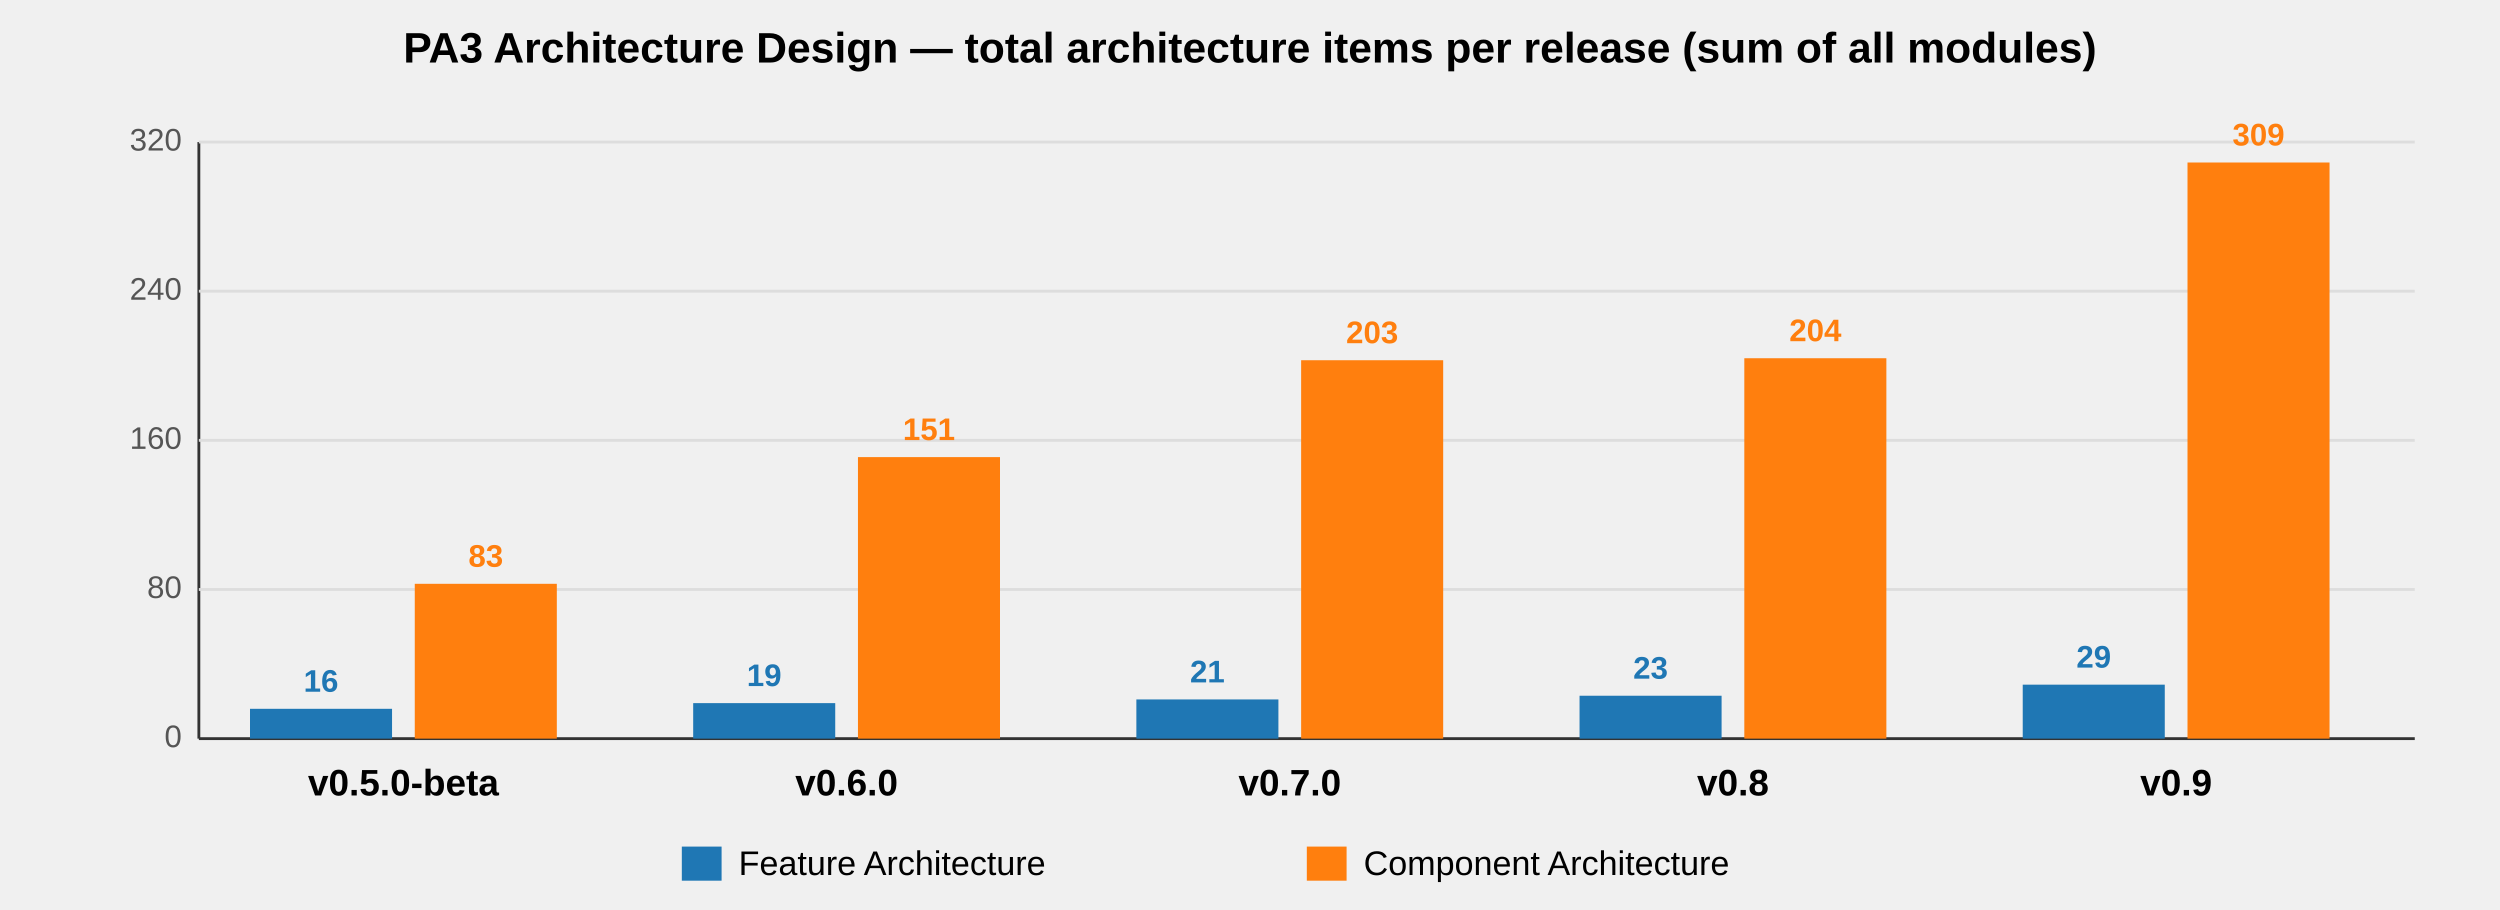
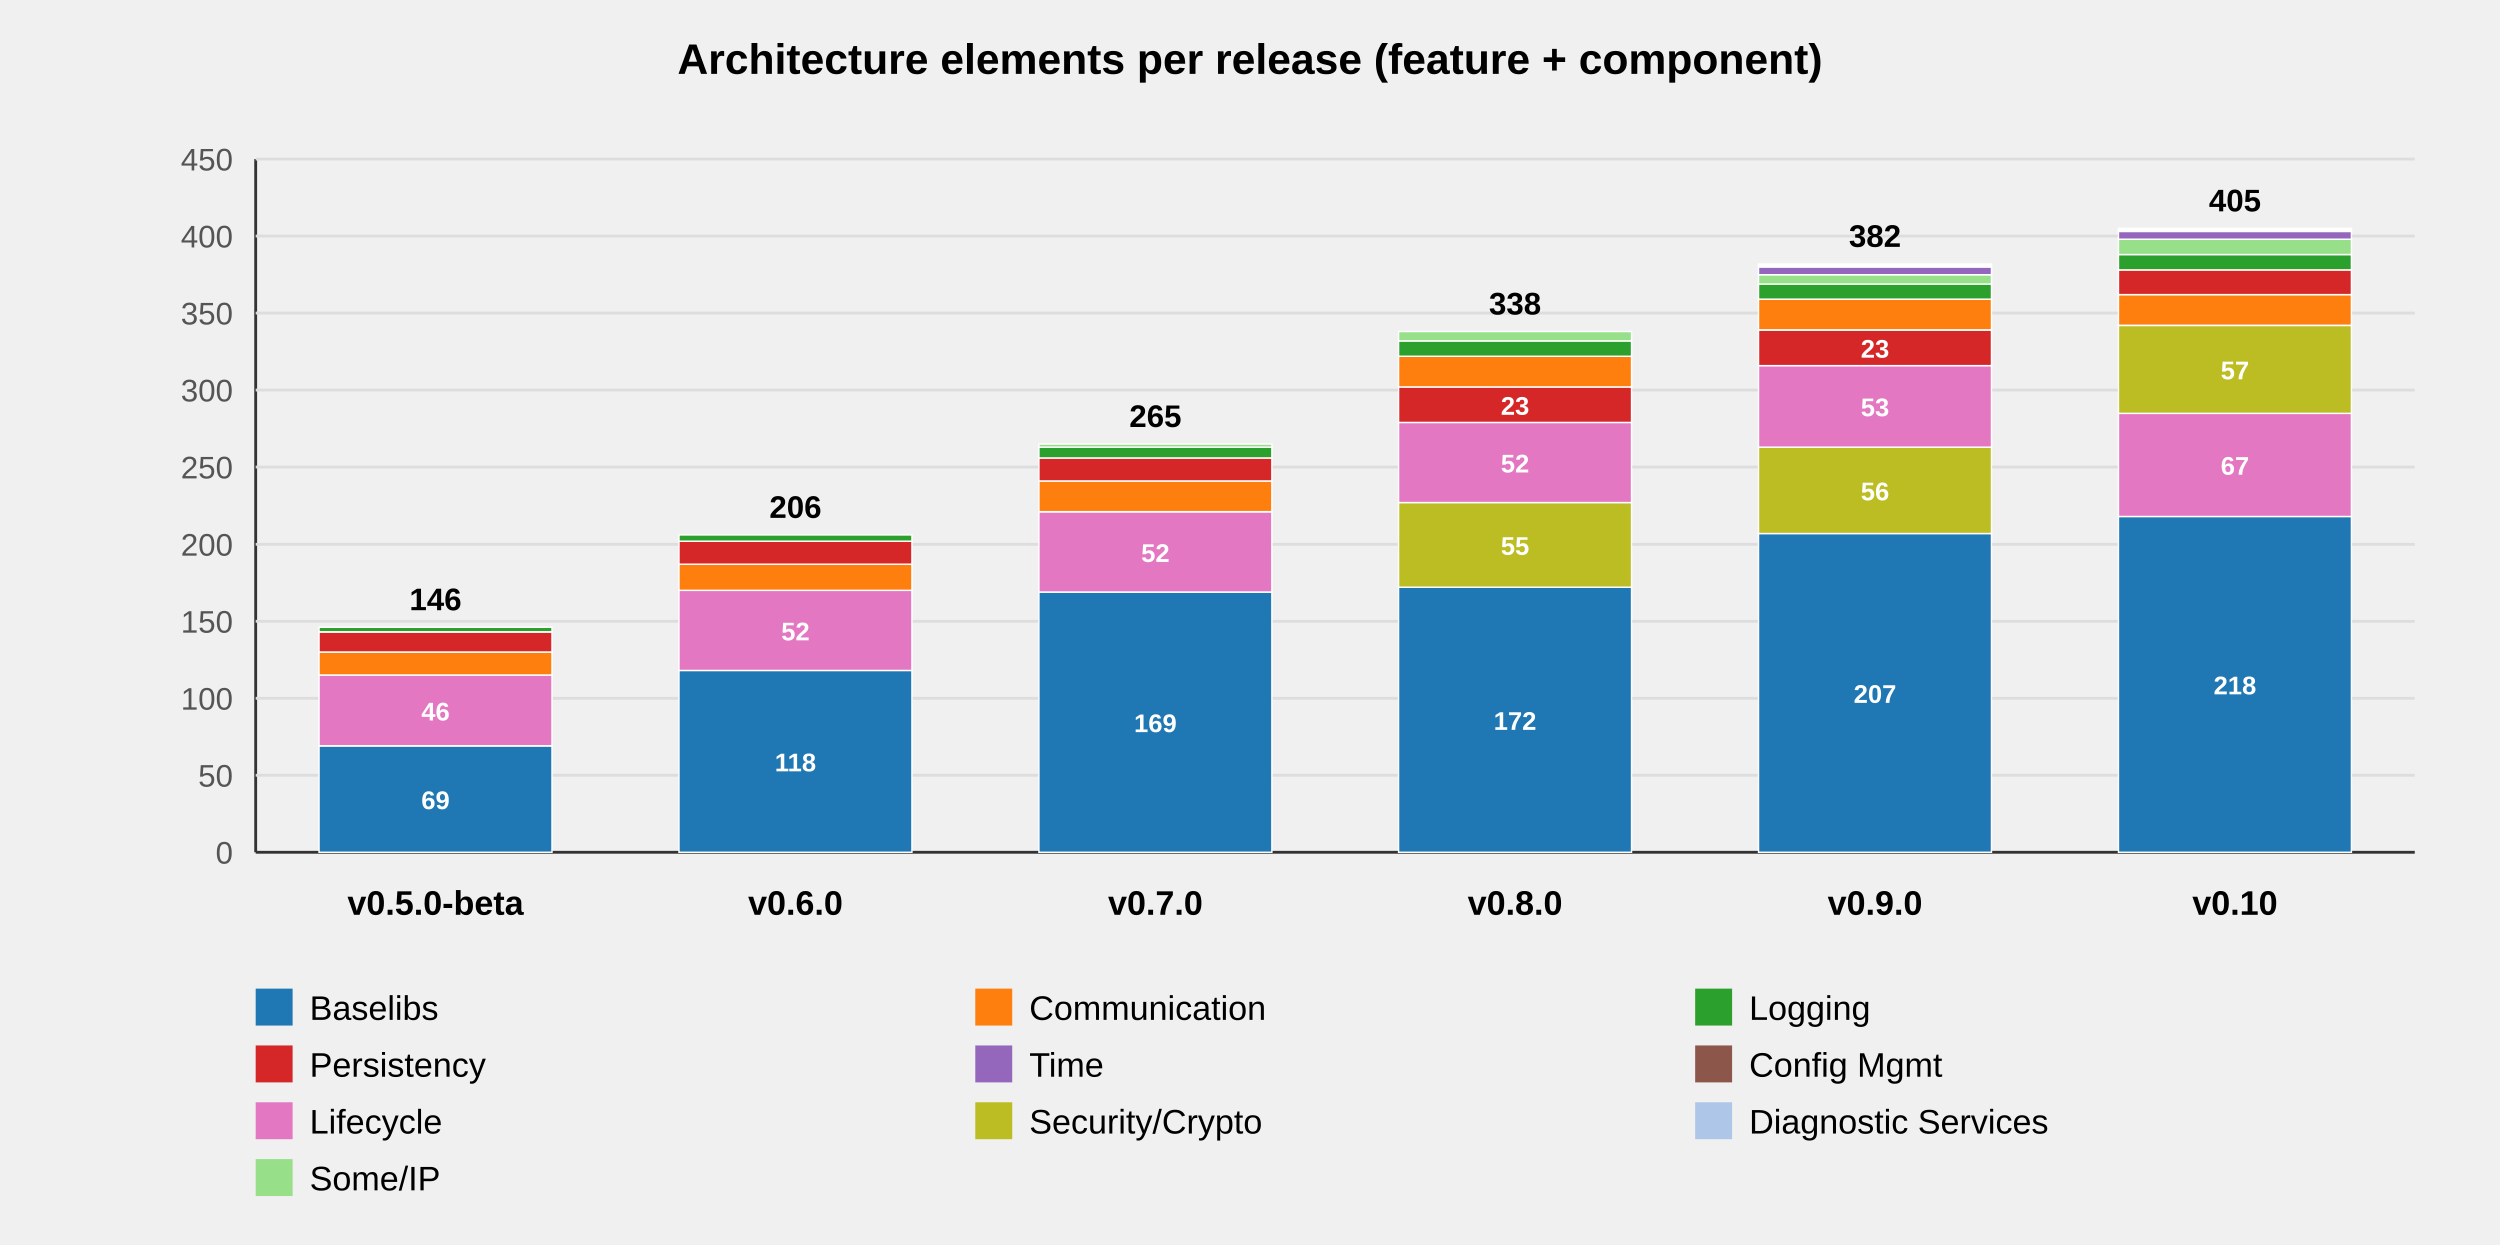
- <svg xmlns="http://www.w3.org/2000/svg" viewBox="0 0 880 320" font-family="Arial, sans-serif" font-size="13">
-   <text x="440" y="22" text-anchor="middle" font-size="15" font-weight="bold">
-     PA3 Architecture Design — total architecture items per release (sum of all modules)
-   </text>
-   <line x1="70" y1="50" x2="70" y2="260" stroke="#333" stroke-width="1" />
-   <line x1="70" y1="260" x2="850" y2="260" stroke="#333" stroke-width="1" />
-   <g stroke="#ddd" stroke-width="1">
-     <line x1="70" y1="207.5" x2="850" y2="207.5" />
-     <line x1="70" y1="155.0" x2="850" y2="155.0" />
-     <line x1="70" y1="102.5" x2="850" y2="102.5" />
-     <line x1="70" y1="50.0" x2="850" y2="50.0" />
+ <svg xmlns="http://www.w3.org/2000/svg" viewBox="0 0 880 438" font-family="Arial, sans-serif" font-size="13" role="img">
+   <text x="440" y="26" text-anchor="middle" font-size="15" font-weight="bold">Architecture elements per release (feature + component)</text>
+   <line x1="90" y1="56" x2="90" y2="300" stroke="#333" />
+   <line x1="90" y1="300" x2="850" y2="300" stroke="#333" />
+   <g stroke="#ddd">
+     <line x1="90" y1="272.9" x2="850" y2="272.9" />
+     <line x1="90" y1="245.8" x2="850" y2="245.8" />
+     <line x1="90" y1="218.7" x2="850" y2="218.7" />
+     <line x1="90" y1="191.6" x2="850" y2="191.6" />
+     <line x1="90" y1="164.4" x2="850" y2="164.4" />
+     <line x1="90" y1="137.3" x2="850" y2="137.3" />
+     <line x1="90" y1="110.2" x2="850" y2="110.2" />
+     <line x1="90" y1="83.1" x2="850" y2="83.1" />
+     <line x1="90" y1="56.0" x2="850" y2="56.0" />
  </g>
  <g fill="#555" text-anchor="end" font-size="11">
-     <text x="64" y="263">0</text>
-     <text x="64" y="210.5">80</text>
-     <text x="64" y="158.0">160</text>
-     <text x="64" y="105.5">240</text>
-     <text x="64" y="53.0">320</text>
+     <text x="82" y="304.0">0</text>
+     <text x="82" y="276.9">50</text>
+     <text x="82" y="249.8">100</text>
+     <text x="82" y="222.7">150</text>
+     <text x="82" y="195.6">200</text>
+     <text x="82" y="168.4">250</text>
+     <text x="82" y="141.3">300</text>
+     <text x="82" y="114.2">350</text>
+     <text x="82" y="87.1">400</text>
+     <text x="82" y="60.0">450</text>
  </g>
-   <g>
-     <rect x="88" y="249.5" width="50" height="10.5" fill="#1f77b4" />
-     <rect x="146" y="205.5" width="50" height="54.5" fill="#ff7f0e" />
-     <text x="113" y="243.5" text-anchor="middle" font-size="11" fill="#1f77b4" font-weight="bold">16</text>
-     <text x="171" y="199.5" text-anchor="middle" font-size="11" fill="#ff7f0e" font-weight="bold">83</text>
-     <text x="142" y="280" text-anchor="middle" font-weight="bold">v0.5.0-beta</text>
-   </g>
-   <g>
-     <rect x="244" y="247.5" width="50" height="12.5" fill="#1f77b4" />
-     <rect x="302" y="160.9" width="50" height="99.1" fill="#ff7f0e" />
-     <text x="269" y="241.5" text-anchor="middle" font-size="11" fill="#1f77b4" font-weight="bold">19</text>
-     <text x="327" y="154.9" text-anchor="middle" font-size="11" fill="#ff7f0e" font-weight="bold">151</text>
-     <text x="298" y="280" text-anchor="middle" font-weight="bold">v0.6.0</text>
-   </g>
-   <g>
-     <rect x="400" y="246.2" width="50" height="13.8" fill="#1f77b4" />
-     <rect x="458" y="126.8" width="50" height="133.2" fill="#ff7f0e" />
-     <text x="425" y="240.2" text-anchor="middle" font-size="11" fill="#1f77b4" font-weight="bold">21</text>
-     <text x="483" y="120.8" text-anchor="middle" font-size="11" fill="#ff7f0e" font-weight="bold">203</text>
-     <text x="454" y="280" text-anchor="middle" font-weight="bold">v0.7.0</text>
-   </g>
-   <g>
-     <rect x="556" y="244.9" width="50" height="15.1" fill="#1f77b4" />
-     <rect x="614" y="126.1" width="50" height="133.9" fill="#ff7f0e" />
-     <text x="581" y="238.9" text-anchor="middle" font-size="11" fill="#1f77b4" font-weight="bold">23</text>
-     <text x="639" y="120.1" text-anchor="middle" font-size="11" fill="#ff7f0e" font-weight="bold">204</text>
-     <text x="610" y="280" text-anchor="middle" font-weight="bold">v0.8</text>
-   </g>
-   <g>
-     <rect x="712" y="241.0" width="50" height="19.0" fill="#1f77b4" />
-     <rect x="770" y="57.2" width="50" height="202.8" fill="#ff7f0e" />
-     <text x="737" y="235.0" text-anchor="middle" font-size="11" fill="#1f77b4" font-weight="bold">29</text>
-     <text x="795" y="51.2" text-anchor="middle" font-size="11" fill="#ff7f0e" font-weight="bold">309</text>
-     <text x="766" y="280" text-anchor="middle" font-weight="bold">v0.9</text>
-   </g>
+   <rect x="112.3" y="262.6" width="82" height="37.4" fill="#1f77b4" stroke="#fff" stroke-width="0.5" />
+   <text x="153.3" y="284.8" text-anchor="middle" font-size="9" fill="#fff" font-weight="bold">69</text>
+   <rect x="112.3" y="237.6" width="82" height="24.9" fill="#e377c2" stroke="#fff" stroke-width="0.5" />
+   <text x="153.3" y="253.6" text-anchor="middle" font-size="9" fill="#fff" font-weight="bold">46</text>
+   <rect x="112.3" y="229.5" width="82" height="8.1" fill="#ff7f0e" stroke="#fff" stroke-width="0.5" />
+   <rect x="112.3" y="222.5" width="82" height="7.0" fill="#d62728" stroke="#fff" stroke-width="0.5" />
+   <rect x="112.3" y="220.8" width="82" height="1.6" fill="#2ca02c" stroke="#fff" stroke-width="0.5" />
+   <text x="153.3" y="214.8" text-anchor="middle" font-size="11" font-weight="bold">146</text>
+   <text x="153.3" y="322" text-anchor="middle" font-weight="bold" font-size="12">v0.5.0-beta</text>
+   <rect x="239.0" y="236.0" width="82" height="64.0" fill="#1f77b4" stroke="#fff" stroke-width="0.5" />
+   <text x="280.0" y="271.5" text-anchor="middle" font-size="9" fill="#fff" font-weight="bold">118</text>
+   <rect x="239.0" y="207.8" width="82" height="28.2" fill="#e377c2" stroke="#fff" stroke-width="0.5" />
+   <text x="280.0" y="225.4" text-anchor="middle" font-size="9" fill="#fff" font-weight="bold">52</text>
+   <rect x="239.0" y="198.6" width="82" height="9.2" fill="#ff7f0e" stroke="#fff" stroke-width="0.5" />
+   <rect x="239.0" y="190.5" width="82" height="8.1" fill="#d62728" stroke="#fff" stroke-width="0.5" />
+   <rect x="239.0" y="188.3" width="82" height="2.2" fill="#2ca02c" stroke="#fff" stroke-width="0.5" />
+   <text x="280.0" y="182.3" text-anchor="middle" font-size="11" font-weight="bold">206</text>
+   <text x="280.0" y="322" text-anchor="middle" font-weight="bold" font-size="12">v0.6.0</text>
+   <rect x="365.7" y="208.4" width="82" height="91.6" fill="#1f77b4" stroke="#fff" stroke-width="0.5" />
+   <text x="406.7" y="257.7" text-anchor="middle" font-size="9" fill="#fff" font-weight="bold">169</text>
+   <rect x="365.7" y="180.2" width="82" height="28.2" fill="#e377c2" stroke="#fff" stroke-width="0.5" />
+   <text x="406.7" y="197.8" text-anchor="middle" font-size="9" fill="#fff" font-weight="bold">52</text>
+   <rect x="365.7" y="169.3" width="82" height="10.8" fill="#ff7f0e" stroke="#fff" stroke-width="0.5" />
+   <rect x="365.7" y="161.2" width="82" height="8.1" fill="#d62728" stroke="#fff" stroke-width="0.5" />
+   <rect x="365.7" y="157.4" width="82" height="3.8" fill="#2ca02c" stroke="#fff" stroke-width="0.5" />
+   <rect x="365.7" y="156.3" width="82" height="1.1" fill="#98df8a" stroke="#fff" stroke-width="0.5" />
+   <text x="406.7" y="150.3" text-anchor="middle" font-size="11" font-weight="bold">265</text>
+   <text x="406.7" y="322" text-anchor="middle" font-weight="bold" font-size="12">v0.7.0</text>
+   <rect x="492.3" y="206.7" width="82" height="93.3" fill="#1f77b4" stroke="#fff" stroke-width="0.5" />
+   <text x="533.3" y="256.9" text-anchor="middle" font-size="9" fill="#fff" font-weight="bold">172</text>
+   <rect x="492.3" y="176.9" width="82" height="29.8" fill="#bcbd22" stroke="#fff" stroke-width="0.5" />
+   <text x="533.3" y="195.3" text-anchor="middle" font-size="9" fill="#fff" font-weight="bold">55</text>
+   <rect x="492.3" y="148.7" width="82" height="28.2" fill="#e377c2" stroke="#fff" stroke-width="0.5" />
+   <text x="533.3" y="166.3" text-anchor="middle" font-size="9" fill="#fff" font-weight="bold">52</text>
+   <rect x="492.3" y="136.2" width="82" height="12.5" fill="#d62728" stroke="#fff" stroke-width="0.5" />
+   <text x="533.3" y="146.0" text-anchor="middle" font-size="9" fill="#fff" font-weight="bold">23</text>
+   <rect x="492.3" y="125.4" width="82" height="10.8" fill="#ff7f0e" stroke="#fff" stroke-width="0.5" />
+   <rect x="492.3" y="120.0" width="82" height="5.4" fill="#2ca02c" stroke="#fff" stroke-width="0.5" />
+   <rect x="492.3" y="116.7" width="82" height="3.3" fill="#98df8a" stroke="#fff" stroke-width="0.5" />
+   <text x="533.3" y="110.7" text-anchor="middle" font-size="11" font-weight="bold">338</text>
+   <text x="533.3" y="322" text-anchor="middle" font-weight="bold" font-size="12">v0.8.0</text>
+   <rect x="619.0" y="187.8" width="82" height="112.2" fill="#1f77b4" stroke="#fff" stroke-width="0.5" />
+   <text x="660.0" y="247.4" text-anchor="middle" font-size="9" fill="#fff" font-weight="bold">207</text>
+   <rect x="619.0" y="157.4" width="82" height="30.4" fill="#bcbd22" stroke="#fff" stroke-width="0.5" />
+   <text x="660.0" y="176.1" text-anchor="middle" font-size="9" fill="#fff" font-weight="bold">56</text>
+   <rect x="619.0" y="128.7" width="82" height="28.7" fill="#e377c2" stroke="#fff" stroke-width="0.5" />
+   <text x="660.0" y="146.5" text-anchor="middle" font-size="9" fill="#fff" font-weight="bold">53</text>
+   <rect x="619.0" y="116.2" width="82" height="12.5" fill="#d62728" stroke="#fff" stroke-width="0.5" />
+   <text x="660.0" y="125.9" text-anchor="middle" font-size="9" fill="#fff" font-weight="bold">23</text>
+   <rect x="619.0" y="105.3" width="82" height="10.8" fill="#ff7f0e" stroke="#fff" stroke-width="0.5" />
+   <rect x="619.0" y="99.9" width="82" height="5.4" fill="#2ca02c" stroke="#fff" stroke-width="0.5" />
+   <rect x="619.0" y="96.7" width="82" height="3.3" fill="#98df8a" stroke="#fff" stroke-width="0.5" />
+   <rect x="619.0" y="94.0" width="82" height="2.7" fill="#9467bd" stroke="#fff" stroke-width="0.5" />
+   <rect x="619.0" y="93.4" width="82" height="0.5" fill="#8c564b" stroke="#fff" stroke-width="0.5" />
+   <rect x="619.0" y="92.9" width="82" height="0.5" fill="#aec7e8" stroke="#fff" stroke-width="0.5" />
+   <text x="660.0" y="86.9" text-anchor="middle" font-size="11" font-weight="bold">382</text>
+   <text x="660.0" y="322" text-anchor="middle" font-weight="bold" font-size="12">v0.9.0</text>
+   <rect x="745.7" y="181.8" width="82" height="118.2" fill="#1f77b4" stroke="#fff" stroke-width="0.5" />
+   <text x="786.7" y="244.4" text-anchor="middle" font-size="9" fill="#fff" font-weight="bold">218</text>
+   <rect x="745.7" y="145.5" width="82" height="36.3" fill="#e377c2" stroke="#fff" stroke-width="0.5" />
+   <text x="786.7" y="167.1" text-anchor="middle" font-size="9" fill="#fff" font-weight="bold">67</text>
+   <rect x="745.7" y="114.6" width="82" height="30.9" fill="#bcbd22" stroke="#fff" stroke-width="0.5" />
+   <text x="786.7" y="133.5" text-anchor="middle" font-size="9" fill="#fff" font-weight="bold">57</text>
+   <rect x="745.7" y="103.7" width="82" height="10.8" fill="#ff7f0e" stroke="#fff" stroke-width="0.5" />
+   <rect x="745.7" y="95.0" width="82" height="8.7" fill="#d62728" stroke="#fff" stroke-width="0.5" />
+   <rect x="745.7" y="89.6" width="82" height="5.4" fill="#2ca02c" stroke="#fff" stroke-width="0.5" />
+   <rect x="745.7" y="84.2" width="82" height="5.4" fill="#98df8a" stroke="#fff" stroke-width="0.5" />
+   <rect x="745.7" y="81.5" width="82" height="2.7" fill="#9467bd" stroke="#fff" stroke-width="0.5" />
+   <rect x="745.7" y="80.9" width="82" height="0.5" fill="#8c564b" stroke="#fff" stroke-width="0.5" />
+   <rect x="745.7" y="80.4" width="82" height="0.5" fill="#aec7e8" stroke="#fff" stroke-width="0.5" />
+   <text x="786.7" y="74.4" text-anchor="middle" font-size="11" font-weight="bold">405</text>
+   <text x="786.7" y="322" text-anchor="middle" font-weight="bold" font-size="12">v0.10</text>
  <g font-size="12">
-     <rect x="240" y="298" width="14" height="12" fill="#1f77b4" />
-     <text x="260" y="308">Feature Architecture</text>
-     <rect x="460" y="298" width="14" height="12" fill="#ff7f0e" />
-     <text x="480" y="308">Component Architecture</text>
+     <rect x="90.0" y="348" width="13" height="13" fill="#1f77b4" />
+     <text x="109.0" y="359">Baselibs</text>
+     <rect x="343.3" y="348" width="13" height="13" fill="#ff7f0e" />
+     <text x="362.3" y="359">Communication</text>
+     <rect x="596.7" y="348" width="13" height="13" fill="#2ca02c" />
+     <text x="615.7" y="359">Logging</text>
+     <rect x="90.0" y="368" width="13" height="13" fill="#d62728" />
+     <text x="109.0" y="379">Persistency</text>
+     <rect x="343.3" y="368" width="13" height="13" fill="#9467bd" />
+     <text x="362.3" y="379">Time</text>
+     <rect x="596.7" y="368" width="13" height="13" fill="#8c564b" />
+     <text x="615.7" y="379">Config Mgmt</text>
+     <rect x="90.0" y="388" width="13" height="13" fill="#e377c2" />
+     <text x="109.0" y="399">Lifecycle</text>
+     <rect x="343.3" y="388" width="13" height="13" fill="#bcbd22" />
+     <text x="362.3" y="399">Security/Crypto</text>
+     <rect x="596.7" y="388" width="13" height="13" fill="#aec7e8" />
+     <text x="615.7" y="399">Diagnostic Services</text>
+     <rect x="90.0" y="408" width="13" height="13" fill="#98df8a" />
+     <text x="109.0" y="419">Some/IP</text>
  </g>
</svg>
